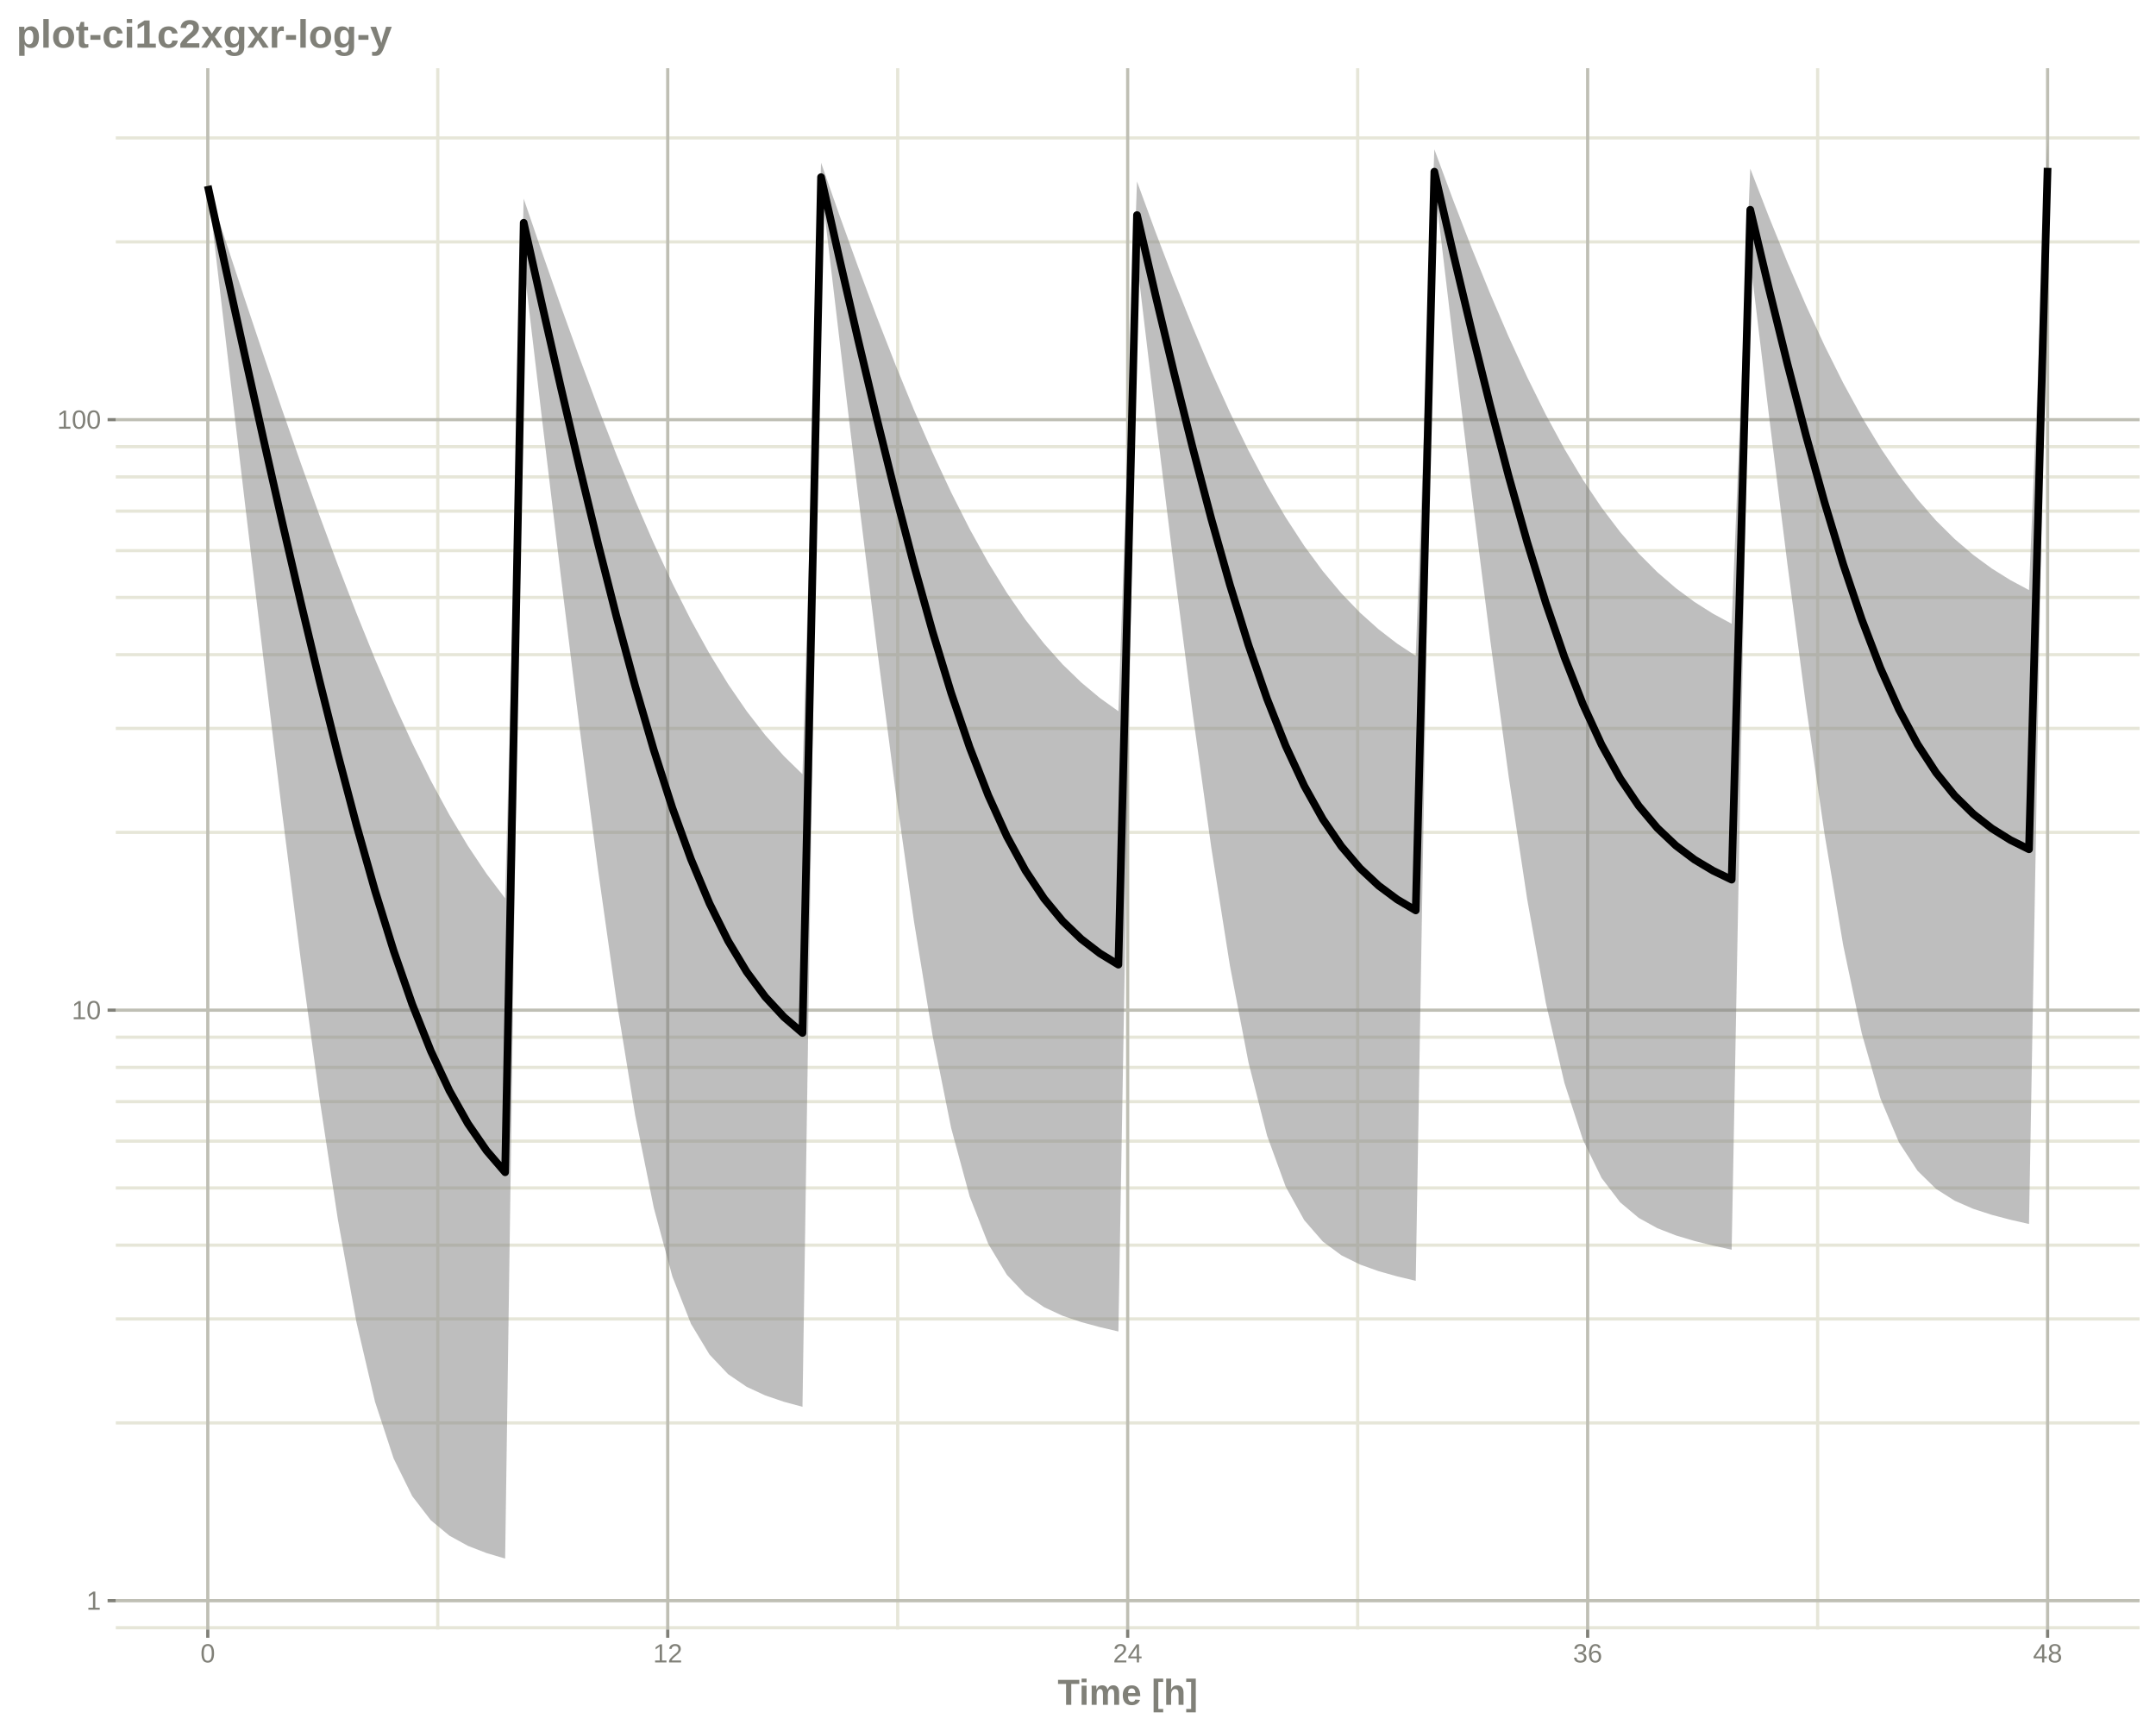
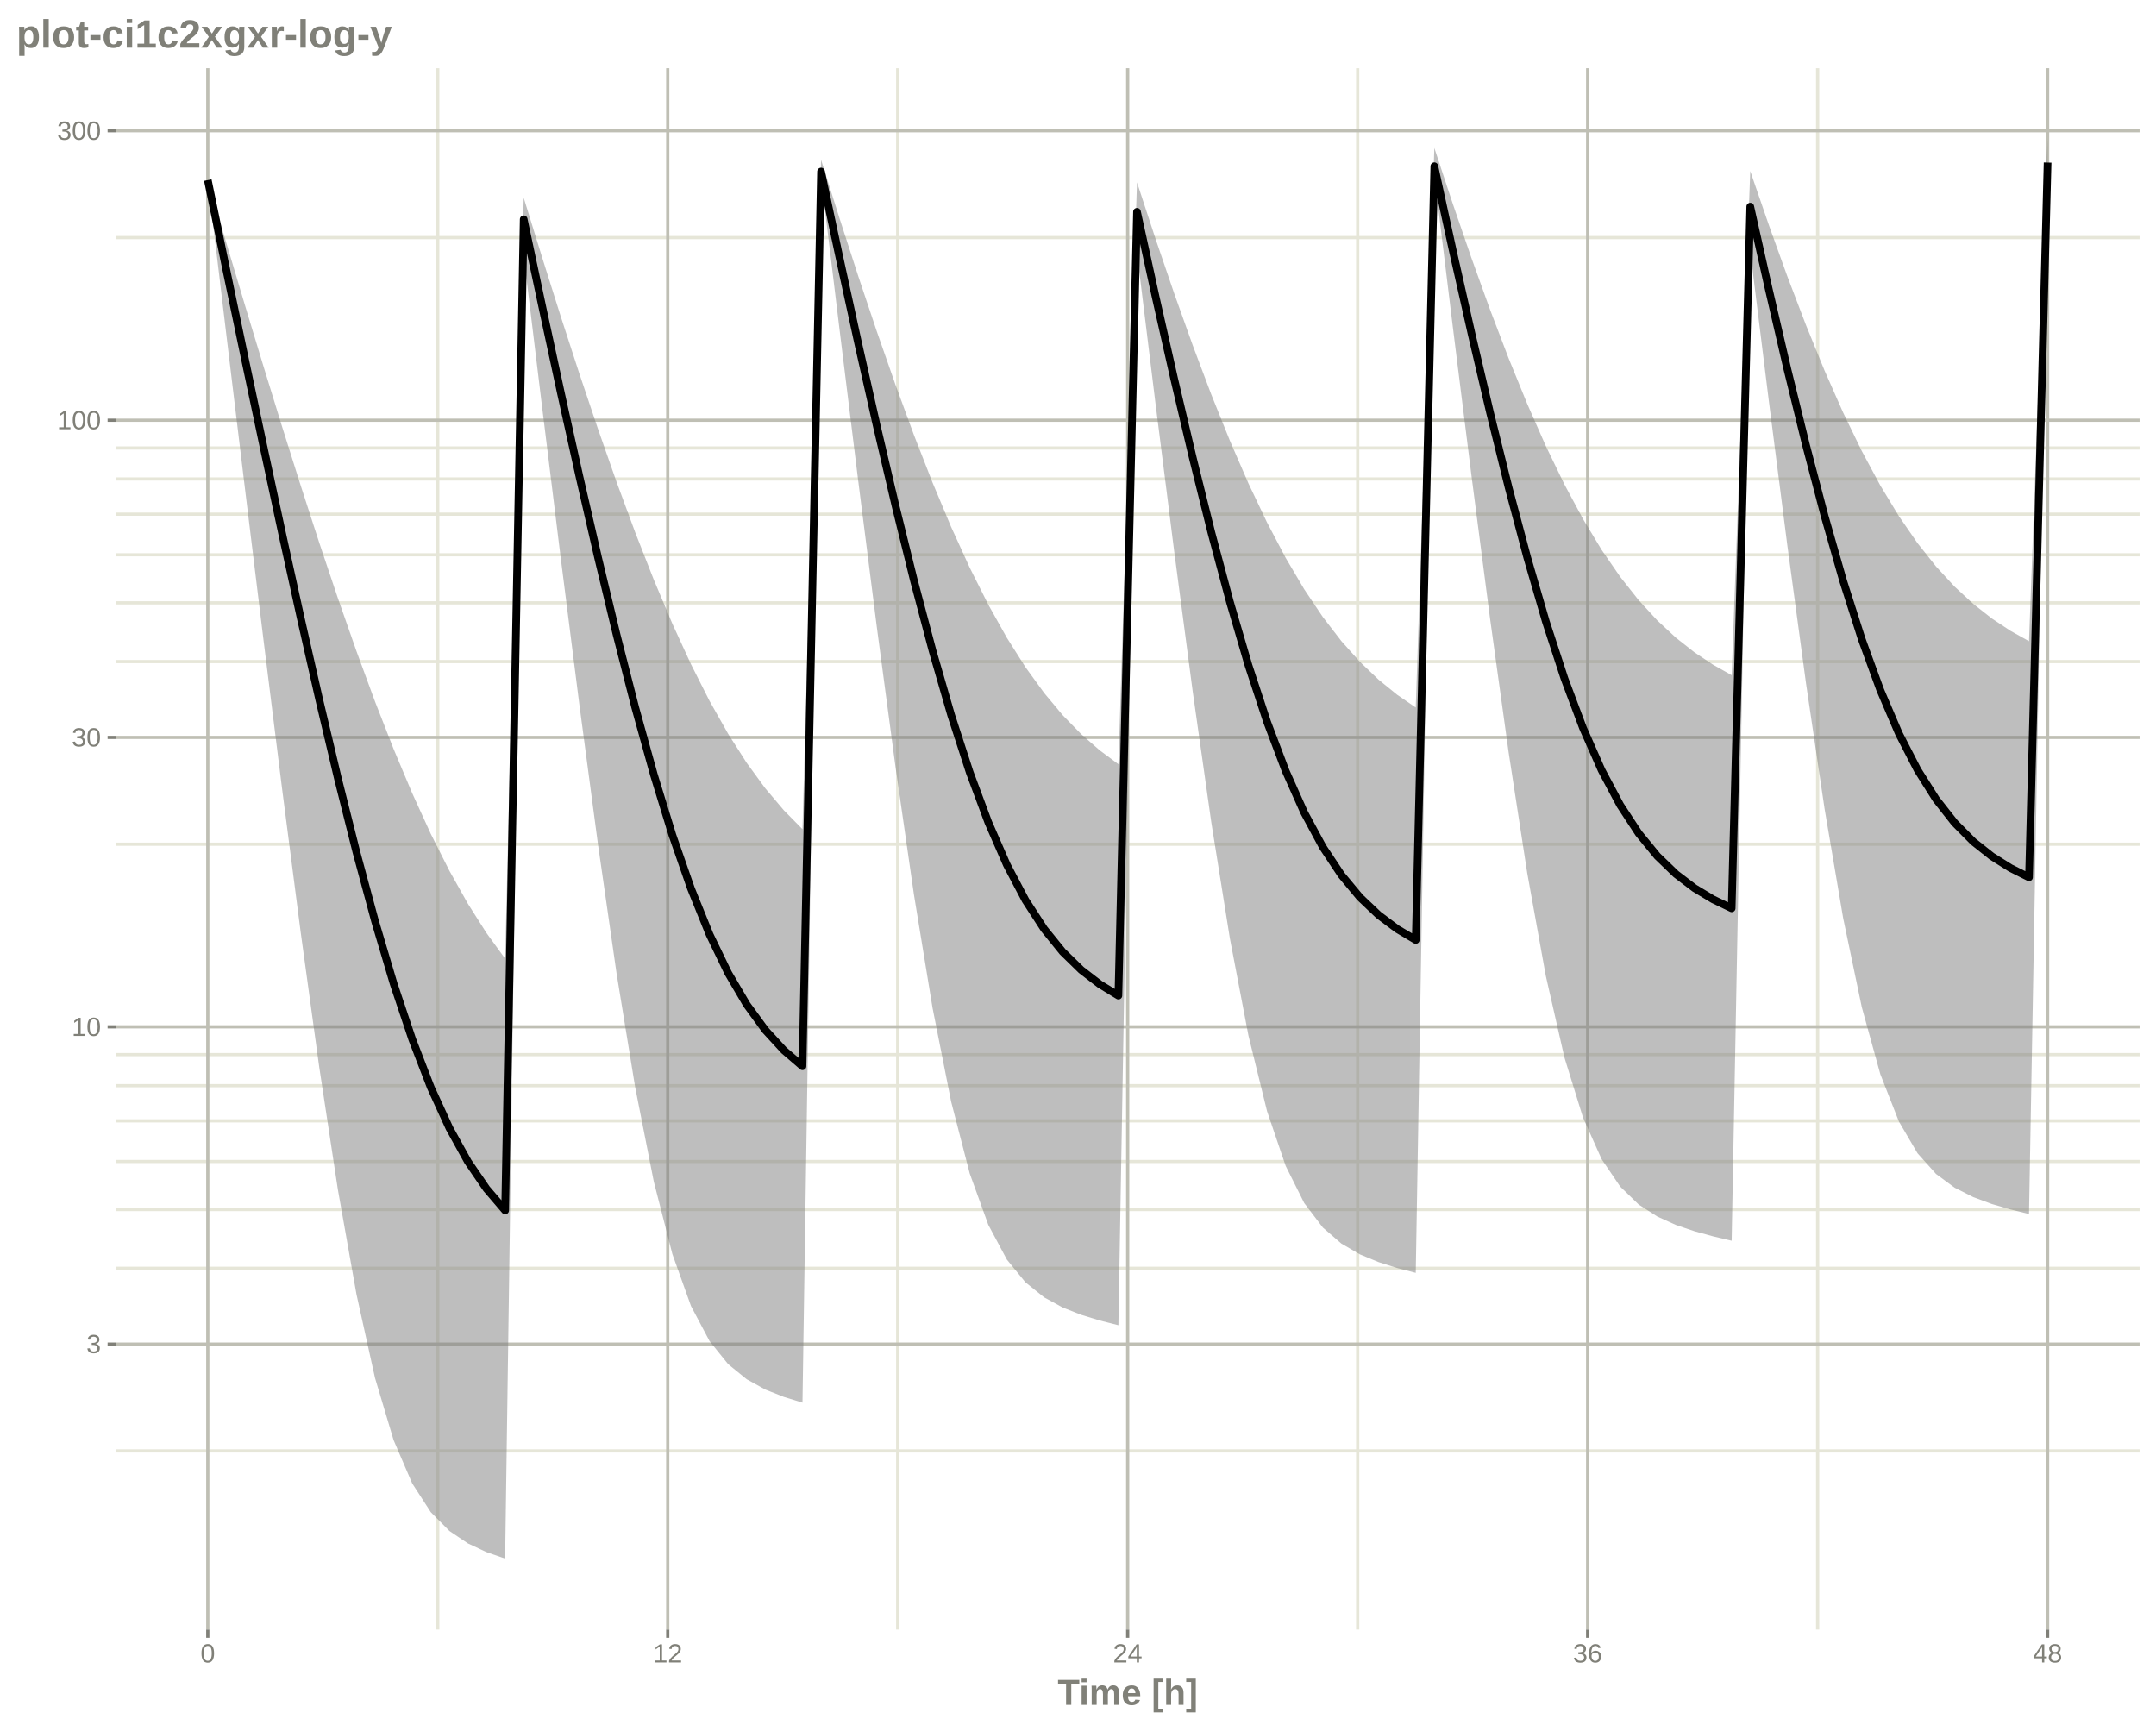
<svg xmlns="http://www.w3.org/2000/svg" viewBox="0 0 720.00 576.00">
  <defs>
    <style type="text/css">
    line, polyline, polygon, path, rect, circle {
      fill: none;
      stroke: #000000;
      stroke-linecap: round;
      stroke-linejoin: round;
      stroke-miterlimit: 10.00;
    }
  </style>
  </defs>
  <rect width="100%" height="100%" style="stroke: none; fill: #FFFFFF;" />
  <rect x="0.00" y="0.00" width="720.00" height="576.00" style="stroke-width: 1.07; stroke: #FFFFFF; fill: #FFFFFF;" />
  <defs>
    <clipPath id="cpMzguNjd8NzE0LjUyfDU0NC4xM3wyMi43Nw==">
      <rect x="38.67" y="22.77" width="675.85" height="521.36" />
    </clipPath>
  </defs>
  <rect x="38.67" y="22.77" width="675.85" height="521.36" style="stroke-width: 1.07; stroke: none; fill: #FFFFFF;" clip-path="url(#cpMzguNjd8NzE0LjUyfDU0NC4xM3wyMi43Nw==)" />
-   <polyline points="38.67,543.51 714.52,543.51 " style="stroke-width: 1.07; stroke: #E6E6D8; stroke-linecap: butt;" clip-path="url(#cpMzguNjd8NzE0LjUyfDU0NC4xM3wyMi43Nw==)" />
-   <polyline points="38.67,475.13 714.52,475.13 " style="stroke-width: 1.07; stroke: #E6E6D8; stroke-linecap: butt;" clip-path="url(#cpMzguNjd8NzE0LjUyfDU0NC4xM3wyMi43Nw==)" />
-   <polyline points="38.67,440.41 714.52,440.41 " style="stroke-width: 1.07; stroke: #E6E6D8; stroke-linecap: butt;" clip-path="url(#cpMzguNjd8NzE0LjUyfDU0NC4xM3wyMi43Nw==)" />
-   <polyline points="38.67,415.77 714.52,415.77 " style="stroke-width: 1.07; stroke: #E6E6D8; stroke-linecap: butt;" clip-path="url(#cpMzguNjd8NzE0LjUyfDU0NC4xM3wyMi43Nw==)" />
-   <polyline points="38.67,396.67 714.52,396.67 " style="stroke-width: 1.07; stroke: #E6E6D8; stroke-linecap: butt;" clip-path="url(#cpMzguNjd8NzE0LjUyfDU0NC4xM3wyMi43Nw==)" />
-   <polyline points="38.67,381.05 714.52,381.05 " style="stroke-width: 1.07; stroke: #E6E6D8; stroke-linecap: butt;" clip-path="url(#cpMzguNjd8NzE0LjUyfDU0NC4xM3wyMi43Nw==)" />
-   <polyline points="38.67,367.85 714.52,367.85 " style="stroke-width: 1.07; stroke: #E6E6D8; stroke-linecap: butt;" clip-path="url(#cpMzguNjd8NzE0LjUyfDU0NC4xM3wyMi43Nw==)" />
-   <polyline points="38.67,356.42 714.52,356.42 " style="stroke-width: 1.07; stroke: #E6E6D8; stroke-linecap: butt;" clip-path="url(#cpMzguNjd8NzE0LjUyfDU0NC4xM3wyMi43Nw==)" />
-   <polyline points="38.67,346.33 714.52,346.33 " style="stroke-width: 1.07; stroke: #E6E6D8; stroke-linecap: butt;" clip-path="url(#cpMzguNjd8NzE0LjUyfDU0NC4xM3wyMi43Nw==)" />
-   <polyline points="38.67,277.95 714.52,277.95 " style="stroke-width: 1.07; stroke: #E6E6D8; stroke-linecap: butt;" clip-path="url(#cpMzguNjd8NzE0LjUyfDU0NC4xM3wyMi43Nw==)" />
-   <polyline points="38.67,243.23 714.52,243.23 " style="stroke-width: 1.07; stroke: #E6E6D8; stroke-linecap: butt;" clip-path="url(#cpMzguNjd8NzE0LjUyfDU0NC4xM3wyMi43Nw==)" />
-   <polyline points="38.67,218.60 714.52,218.60 " style="stroke-width: 1.07; stroke: #E6E6D8; stroke-linecap: butt;" clip-path="url(#cpMzguNjd8NzE0LjUyfDU0NC4xM3wyMi43Nw==)" />
-   <polyline points="38.67,199.49 714.52,199.49 " style="stroke-width: 1.07; stroke: #E6E6D8; stroke-linecap: butt;" clip-path="url(#cpMzguNjd8NzE0LjUyfDU0NC4xM3wyMi43Nw==)" />
-   <polyline points="38.67,183.87 714.52,183.87 " style="stroke-width: 1.07; stroke: #E6E6D8; stroke-linecap: butt;" clip-path="url(#cpMzguNjd8NzE0LjUyfDU0NC4xM3wyMi43Nw==)" />
-   <polyline points="38.67,170.67 714.52,170.67 " style="stroke-width: 1.07; stroke: #E6E6D8; stroke-linecap: butt;" clip-path="url(#cpMzguNjd8NzE0LjUyfDU0NC4xM3wyMi43Nw==)" />
-   <polyline points="38.67,159.24 714.52,159.24 " style="stroke-width: 1.07; stroke: #E6E6D8; stroke-linecap: butt;" clip-path="url(#cpMzguNjd8NzE0LjUyfDU0NC4xM3wyMi43Nw==)" />
-   <polyline points="38.67,149.15 714.52,149.15 " style="stroke-width: 1.07; stroke: #E6E6D8; stroke-linecap: butt;" clip-path="url(#cpMzguNjd8NzE0LjUyfDU0NC4xM3wyMi43Nw==)" />
-   <polyline points="38.67,80.77 714.52,80.77 " style="stroke-width: 1.07; stroke: #E6E6D8; stroke-linecap: butt;" clip-path="url(#cpMzguNjd8NzE0LjUyfDU0NC4xM3wyMi43Nw==)" />
-   <polyline points="38.67,46.05 714.52,46.05 " style="stroke-width: 1.07; stroke: #E6E6D8; stroke-linecap: butt;" clip-path="url(#cpMzguNjd8NzE0LjUyfDU0NC4xM3wyMi43Nw==)" />
+   <polyline points="38.67,484.48 714.52,484.48 " style="stroke-width: 1.07; stroke: #E6E6D8; stroke-linecap: butt;" clip-path="url(#cpMzguNjd8NzE0LjUyfDU0NC4xM3wyMi43Nw==)" />
+   <polyline points="38.67,423.50 714.52,423.50 " style="stroke-width: 1.07; stroke: #E6E6D8; stroke-linecap: butt;" clip-path="url(#cpMzguNjd8NzE0LjUyfDU0NC4xM3wyMi43Nw==)" />
+   <polyline points="38.67,403.87 714.52,403.87 " style="stroke-width: 1.07; stroke: #E6E6D8; stroke-linecap: butt;" clip-path="url(#cpMzguNjd8NzE0LjUyfDU0NC4xM3wyMi43Nw==)" />
+   <polyline points="38.67,387.83 714.52,387.83 " style="stroke-width: 1.07; stroke: #E6E6D8; stroke-linecap: butt;" clip-path="url(#cpMzguNjd8NzE0LjUyfDU0NC4xM3wyMi43Nw==)" />
+   <polyline points="38.67,374.26 714.52,374.26 " style="stroke-width: 1.07; stroke: #E6E6D8; stroke-linecap: butt;" clip-path="url(#cpMzguNjd8NzE0LjUyfDU0NC4xM3wyMi43Nw==)" />
+   <polyline points="38.67,362.52 714.52,362.52 " style="stroke-width: 1.07; stroke: #E6E6D8; stroke-linecap: butt;" clip-path="url(#cpMzguNjd8NzE0LjUyfDU0NC4xM3wyMi43Nw==)" />
+   <polyline points="38.67,352.15 714.52,352.15 " style="stroke-width: 1.07; stroke: #E6E6D8; stroke-linecap: butt;" clip-path="url(#cpMzguNjd8NzE0LjUyfDU0NC4xM3wyMi43Nw==)" />
+   <polyline points="38.67,281.90 714.52,281.90 " style="stroke-width: 1.07; stroke: #E6E6D8; stroke-linecap: butt;" clip-path="url(#cpMzguNjd8NzE0LjUyfDU0NC4xM3wyMi43Nw==)" />
+   <polyline points="38.67,220.92 714.52,220.92 " style="stroke-width: 1.07; stroke: #E6E6D8; stroke-linecap: butt;" clip-path="url(#cpMzguNjd8NzE0LjUyfDU0NC4xM3wyMi43Nw==)" />
+   <polyline points="38.67,201.29 714.52,201.29 " style="stroke-width: 1.07; stroke: #E6E6D8; stroke-linecap: butt;" clip-path="url(#cpMzguNjd8NzE0LjUyfDU0NC4xM3wyMi43Nw==)" />
+   <polyline points="38.67,185.25 714.52,185.25 " style="stroke-width: 1.07; stroke: #E6E6D8; stroke-linecap: butt;" clip-path="url(#cpMzguNjd8NzE0LjUyfDU0NC4xM3wyMi43Nw==)" />
+   <polyline points="38.67,171.69 714.52,171.69 " style="stroke-width: 1.07; stroke: #E6E6D8; stroke-linecap: butt;" clip-path="url(#cpMzguNjd8NzE0LjUyfDU0NC4xM3wyMi43Nw==)" />
+   <polyline points="38.67,159.94 714.52,159.94 " style="stroke-width: 1.07; stroke: #E6E6D8; stroke-linecap: butt;" clip-path="url(#cpMzguNjd8NzE0LjUyfDU0NC4xM3wyMi43Nw==)" />
+   <polyline points="38.67,149.58 714.52,149.58 " style="stroke-width: 1.07; stroke: #E6E6D8; stroke-linecap: butt;" clip-path="url(#cpMzguNjd8NzE0LjUyfDU0NC4xM3wyMi43Nw==)" />
+   <polyline points="38.67,79.33 714.52,79.33 " style="stroke-width: 1.07; stroke: #E6E6D8; stroke-linecap: butt;" clip-path="url(#cpMzguNjd8NzE0LjUyfDU0NC4xM3wyMi43Nw==)" />
  <polyline points="146.19,544.13 146.19,22.77 " style="stroke-width: 1.07; stroke: #E6E6D8; stroke-linecap: butt;" clip-path="url(#cpMzguNjd8NzE0LjUyfDU0NC4xM3wyMi43Nw==)" />
  <polyline points="299.79,544.13 299.79,22.77 " style="stroke-width: 1.07; stroke: #E6E6D8; stroke-linecap: butt;" clip-path="url(#cpMzguNjd8NzE0LjUyfDU0NC4xM3wyMi43Nw==)" />
  <polyline points="453.40,544.13 453.40,22.77 " style="stroke-width: 1.07; stroke: #E6E6D8; stroke-linecap: butt;" clip-path="url(#cpMzguNjd8NzE0LjUyfDU0NC4xM3wyMi43Nw==)" />
  <polyline points="607.00,544.13 607.00,22.77 " style="stroke-width: 1.07; stroke: #E6E6D8; stroke-linecap: butt;" clip-path="url(#cpMzguNjd8NzE0LjUyfDU0NC4xM3wyMi43Nw==)" />
-   <polyline points="38.67,534.49 714.52,534.49 " style="stroke-width: 1.07; stroke: #BFBFB4; stroke-linecap: butt;" clip-path="url(#cpMzguNjd8NzE0LjUyfDU0NC4xM3wyMi43Nw==)" />
-   <polyline points="38.67,337.31 714.52,337.31 " style="stroke-width: 1.07; stroke: #BFBFB4; stroke-linecap: butt;" clip-path="url(#cpMzguNjd8NzE0LjUyfDU0NC4xM3wyMi43Nw==)" />
-   <polyline points="38.67,140.13 714.52,140.13 " style="stroke-width: 1.07; stroke: #BFBFB4; stroke-linecap: butt;" clip-path="url(#cpMzguNjd8NzE0LjUyfDU0NC4xM3wyMi43Nw==)" />
+   <polyline points="38.67,448.81 714.52,448.81 " style="stroke-width: 1.07; stroke: #BFBFB4; stroke-linecap: butt;" clip-path="url(#cpMzguNjd8NzE0LjUyfDU0NC4xM3wyMi43Nw==)" />
+   <polyline points="38.67,342.88 714.52,342.88 " style="stroke-width: 1.07; stroke: #BFBFB4; stroke-linecap: butt;" clip-path="url(#cpMzguNjd8NzE0LjUyfDU0NC4xM3wyMi43Nw==)" />
+   <polyline points="38.67,246.23 714.52,246.23 " style="stroke-width: 1.07; stroke: #BFBFB4; stroke-linecap: butt;" clip-path="url(#cpMzguNjd8NzE0LjUyfDU0NC4xM3wyMi43Nw==)" />
+   <polyline points="38.67,140.31 714.52,140.31 " style="stroke-width: 1.07; stroke: #BFBFB4; stroke-linecap: butt;" clip-path="url(#cpMzguNjd8NzE0LjUyfDU0NC4xM3wyMi43Nw==)" />
+   <polyline points="38.67,43.65 714.52,43.65 " style="stroke-width: 1.07; stroke: #BFBFB4; stroke-linecap: butt;" clip-path="url(#cpMzguNjd8NzE0LjUyfDU0NC4xM3wyMi43Nw==)" />
  <polyline points="69.39,544.13 69.39,22.77 " style="stroke-width: 1.07; stroke: #BFBFB4; stroke-linecap: butt;" clip-path="url(#cpMzguNjd8NzE0LjUyfDU0NC4xM3wyMi43Nw==)" />
  <polyline points="222.99,544.13 222.99,22.77 " style="stroke-width: 1.07; stroke: #BFBFB4; stroke-linecap: butt;" clip-path="url(#cpMzguNjd8NzE0LjUyfDU0NC4xM3wyMi43Nw==)" />
  <polyline points="376.59,544.13 376.59,22.77 " style="stroke-width: 1.07; stroke: #BFBFB4; stroke-linecap: butt;" clip-path="url(#cpMzguNjd8NzE0LjUyfDU0NC4xM3wyMi43Nw==)" />
  <polyline points="530.20,544.13 530.20,22.77 " style="stroke-width: 1.07; stroke: #BFBFB4; stroke-linecap: butt;" clip-path="url(#cpMzguNjd8NzE0LjUyfDU0NC4xM3wyMi43Nw==)" />
  <polyline points="683.80,544.13 683.80,22.77 " style="stroke-width: 1.07; stroke: #BFBFB4; stroke-linecap: butt;" clip-path="url(#cpMzguNjd8NzE0LjUyfDU0NC4xM3wyMi43Nw==)" />
-   <polygon points="69.39,62.09 75.59,81.16 81.80,100.00 88.01,118.56 94.21,136.78 100.42,154.59 106.62,171.91 112.83,188.67 119.04,204.76 125.24,220.09 131.45,234.57 137.66,248.11 143.86,260.64 150.07,272.10 156.27,282.48 162.48,291.76 168.69,299.97 174.89,66.35 181.10,84.49 187.30,102.21 193.51,119.42 199.72,136.04 205.92,151.98 212.13,167.14 218.34,181.43 224.54,194.76 230.75,207.07 236.95,218.30 243.16,228.44 249.37,237.49 255.57,245.48 261.78,252.46 267.99,258.52 274.19,54.33 280.40,72.03 286.60,89.22 292.81,105.82 299.02,121.73 305.22,136.86 311.43,151.11 317.63,164.40 323.84,176.67 330.05,187.86 336.25,197.96 342.46,206.96 348.67,214.91 354.87,221.85 361.08,227.87 367.28,233.05 373.49,237.49 379.70,60.59 385.90,77.48 392.11,93.73 398.32,109.24 404.52,123.92 410.73,137.67 416.93,150.43 423.14,162.14 429.35,172.75 435.55,182.27 441.76,190.71 447.96,198.12 454.17,204.56 460.38,210.13 466.58,214.91 472.79,218.99 479.00,49.85 485.20,66.59 491.41,82.67 497.61,97.98 503.82,112.44 510.03,125.96 516.23,138.46 522.44,149.89 528.65,160.24 534.85,169.48 541.06,177.66 547.26,184.83 553.47,191.05 559.68,196.41 565.88,201.00 572.09,204.93 578.29,208.28 584.50,56.31 590.71,72.34 596.91,87.59 603.12,101.99 609.33,115.43 615.53,127.86 621.74,139.22 627.94,149.48 634.15,158.64 640.36,166.75 646.56,173.84 652.77,179.99 658.98,185.29 665.18,189.84 671.39,193.72 677.59,197.03 683.80,46.47 683.80,60.63 677.59,408.71 671.39,407.29 665.18,405.66 658.98,403.65 652.77,400.94 646.56,397.00 640.36,390.94 634.15,381.42 627.94,366.70 621.74,345.08 615.53,315.60 609.33,278.63 603.12,235.62 596.91,188.37 590.71,138.44 584.50,86.90 578.29,417.29 572.09,415.92 565.88,414.38 559.68,412.53 553.47,410.11 547.26,406.68 541.06,401.48 534.85,393.35 528.65,380.66 522.44,361.60 516.23,334.89 510.03,300.41 503.82,259.30 497.61,213.33 491.41,164.18 485.20,113.11 479.00,60.92 472.79,427.68 466.58,426.20 460.38,424.46 454.17,422.24 447.96,419.16 441.76,414.57 435.55,407.43 429.35,396.24 423.14,379.19 416.93,354.76 410.73,322.44 404.52,283.07 398.32,238.32 392.11,189.94 385.90,139.32 379.70,87.39 373.49,444.59 367.28,443.14 361.08,441.46 354.87,439.36 348.67,436.48 342.46,432.24 336.25,425.69 330.05,415.40 323.84,399.59 317.63,376.63 311.43,345.78 305.22,307.64 299.02,263.76 292.81,215.94 286.60,165.67 280.40,113.93 274.19,61.37 267.99,469.75 261.78,468.07 255.57,465.96 249.37,463.09 243.16,458.86 236.95,452.32 230.75,442.04 224.54,426.25 218.34,403.32 212.13,372.50 205.92,334.38 199.72,290.52 193.51,242.71 187.30,192.44 181.10,140.71 174.89,88.16 168.69,520.43 162.48,518.59 156.27,516.19 150.07,512.78 143.86,507.63 137.66,499.57 131.45,486.99 125.24,468.08 119.04,441.54 112.83,407.21 106.62,366.22 100.42,320.34 94.21,271.25 88.01,220.21 81.80,168.04 75.59,115.24 69.39,62.09 " style="stroke-width: 0.75; stroke: none; fill: #7F7F7F; fill-opacity: 0.50;" clip-path="url(#cpMzguNjd8NzE0LjUyfDU0NC4xM3wyMi43Nw==)" />
-   <polyline points="69.39,62.09 75.59,81.16 81.80,100.00 88.01,118.56 94.21,136.78 100.42,154.59 106.62,171.91 112.83,188.67 119.04,204.76 125.24,220.09 131.45,234.57 137.66,248.11 143.86,260.64 150.07,272.10 156.27,282.48 162.48,291.76 168.69,299.97 174.89,66.35 181.10,84.49 187.30,102.21 193.51,119.42 199.72,136.04 205.92,151.98 212.13,167.14 218.34,181.43 224.54,194.76 230.75,207.07 236.95,218.30 243.16,228.44 249.37,237.49 255.57,245.48 261.78,252.46 267.99,258.52 274.19,54.33 280.40,72.03 286.60,89.22 292.81,105.82 299.02,121.73 305.22,136.86 311.43,151.11 317.63,164.40 323.84,176.67 330.05,187.86 336.25,197.96 342.46,206.96 348.67,214.91 354.87,221.85 361.08,227.87 367.28,233.05 373.49,237.49 379.70,60.59 385.90,77.48 392.11,93.73 398.32,109.24 404.52,123.92 410.73,137.67 416.93,150.43 423.14,162.14 429.35,172.75 435.55,182.27 441.76,190.71 447.96,198.12 454.17,204.56 460.38,210.13 466.58,214.91 472.79,218.99 479.00,49.85 485.20,66.59 491.41,82.67 497.61,97.98 503.82,112.44 510.03,125.96 516.23,138.46 522.44,149.89 528.65,160.24 534.85,169.48 541.06,177.66 547.26,184.83 553.47,191.05 559.68,196.41 565.88,201.00 572.09,204.93 578.29,208.28 584.50,56.31 590.71,72.34 596.91,87.59 603.12,101.99 609.33,115.43 615.53,127.86 621.74,139.22 627.94,149.48 634.15,158.64 640.36,166.75 646.56,173.84 652.77,179.99 658.98,185.29 665.18,189.84 671.39,193.72 677.59,197.03 683.80,46.47 " style="stroke-width: 1.07; stroke: none;" clip-path="url(#cpMzguNjd8NzE0LjUyfDU0NC4xM3wyMi43Nw==)" />
-   <polyline points="683.80,60.63 677.59,408.71 671.39,407.29 665.18,405.66 658.98,403.65 652.77,400.94 646.56,397.00 640.36,390.94 634.15,381.42 627.94,366.70 621.74,345.08 615.53,315.60 609.33,278.63 603.12,235.62 596.91,188.37 590.71,138.44 584.50,86.90 578.29,417.29 572.09,415.92 565.88,414.38 559.68,412.53 553.47,410.11 547.26,406.68 541.06,401.48 534.85,393.35 528.65,380.66 522.44,361.60 516.23,334.89 510.03,300.41 503.82,259.30 497.61,213.33 491.41,164.18 485.20,113.11 479.00,60.92 472.79,427.68 466.58,426.20 460.38,424.46 454.17,422.24 447.96,419.16 441.76,414.57 435.55,407.43 429.35,396.24 423.14,379.19 416.93,354.76 410.73,322.44 404.52,283.07 398.32,238.32 392.11,189.94 385.90,139.32 379.70,87.39 373.49,444.59 367.28,443.14 361.08,441.46 354.87,439.36 348.67,436.48 342.46,432.24 336.25,425.69 330.05,415.40 323.84,399.59 317.63,376.63 311.43,345.78 305.22,307.64 299.02,263.76 292.81,215.94 286.60,165.67 280.40,113.93 274.19,61.37 267.99,469.75 261.78,468.07 255.57,465.96 249.37,463.09 243.16,458.86 236.95,452.32 230.75,442.04 224.54,426.25 218.34,403.32 212.13,372.50 205.92,334.38 199.72,290.52 193.51,242.71 187.30,192.44 181.10,140.71 174.89,88.16 168.69,520.43 162.48,518.59 156.27,516.19 150.07,512.78 143.86,507.63 137.66,499.57 131.45,486.99 125.24,468.08 119.04,441.54 112.83,407.21 106.62,366.22 100.42,320.34 94.21,271.25 88.01,220.21 81.80,168.04 75.59,115.24 69.39,62.09 " style="stroke-width: 1.07; stroke: none;" clip-path="url(#cpMzguNjd8NzE0LjUyfDU0NC4xM3wyMi43Nw==)" />
-   <polyline points="69.39,62.09 75.59,90.60 81.80,118.86 88.01,146.77 94.21,174.20 100.42,201.01 106.62,226.99 112.83,251.90 119.04,275.48 125.24,297.42 131.45,317.45 137.66,335.33 143.86,350.91 150.07,364.17 156.27,375.21 162.48,384.21 168.69,391.44 174.89,74.38 181.10,102.14 187.30,129.38 193.51,155.94 199.72,181.59 205.92,206.08 212.13,229.14 218.34,250.46 224.54,269.79 230.75,286.90 236.95,301.70 243.16,314.20 249.37,324.52 255.57,332.89 261.78,339.59 267.99,344.92 274.19,59.15 280.40,86.68 286.60,113.61 292.81,139.75 299.02,164.87 305.22,188.71 311.43,210.96 317.63,231.35 323.84,249.62 330.05,265.62 336.25,279.29 342.46,290.70 348.67,300.05 354.87,307.57 361.08,313.57 367.28,318.33 373.49,322.12 379.70,71.81 385.90,98.65 392.11,124.67 398.32,149.63 404.52,173.27 410.73,195.28 416.93,215.39 423.14,233.36 429.35,249.05 435.55,262.40 441.76,273.53 447.96,282.61 454.17,289.91 460.38,295.72 466.58,300.33 472.79,304.00 479.00,57.32 485.20,84.19 491.41,110.26 497.61,135.29 503.82,159.00 510.03,181.10 516.23,201.32 522.44,219.41 528.65,235.21 534.85,248.69 541.06,259.92 547.26,269.10 553.47,276.49 559.68,282.37 565.88,287.04 572.09,290.75 578.29,293.73 584.50,70.04 590.71,96.26 596.91,121.48 603.12,145.43 609.33,167.83 615.53,188.38 621.74,206.84 627.94,223.03 634.15,236.90 640.36,248.50 646.56,258.01 652.77,265.67 658.98,271.79 665.18,276.64 671.39,280.50 677.59,283.59 683.80,56.05 " style="stroke-width: 2.56; stroke-linecap: butt;" clip-path="url(#cpMzguNjd8NzE0LjUyfDU0NC4xM3wyMi43Nw==)" />
+   <polygon points="69.39,60.13 75.59,81.14 81.80,101.91 88.01,122.38 94.21,142.48 100.42,162.14 106.62,181.25 112.83,199.72 119.04,217.43 125.24,234.27 131.45,250.12 137.66,264.87 143.86,278.44 150.07,290.75 156.27,301.79 162.48,311.57 168.69,320.11 174.89,66.04 181.10,86.13 187.30,105.77 193.51,124.86 199.72,143.30 205.92,160.98 212.13,177.78 218.34,193.58 224.54,208.28 230.75,221.79 236.95,234.05 243.16,245.03 249.37,254.75 255.57,263.24 261.78,270.58 267.99,276.88 274.19,53.36 280.40,73.03 286.60,92.17 292.81,110.67 299.02,128.41 305.22,145.28 311.43,161.16 317.63,175.95 323.84,189.55 330.05,201.90 336.25,212.98 342.46,222.78 348.67,231.36 354.87,238.79 361.08,245.15 367.28,250.57 373.49,255.17 379.70,60.89 385.90,79.76 392.11,97.94 398.32,115.31 404.52,131.75 410.73,147.16 416.93,161.43 423.14,174.48 429.35,186.27 435.55,196.77 441.76,206.03 447.96,214.08 454.17,221.02 460.38,226.95 466.58,231.99 472.79,236.25 479.00,49.41 485.20,68.16 491.41,86.20 497.61,103.41 503.82,119.67 510.03,134.88 516.23,148.93 522.44,161.75 528.65,173.30 534.85,183.58 541.06,192.60 547.26,200.44 553.47,207.19 559.68,212.95 565.88,217.83 572.09,221.96 578.29,225.45 584.50,57.12 590.71,75.14 596.91,92.34 603.12,108.58 609.33,123.77 615.53,137.79 621.74,150.59 627.94,162.12 634.15,172.36 640.36,181.37 646.56,189.18 652.77,195.91 658.98,201.65 665.18,206.52 671.39,210.63 677.59,214.11 683.80,46.47 683.80,58.44 677.59,405.38 671.39,403.84 665.18,402.03 658.98,399.73 652.77,396.59 646.56,392.02 640.36,385.09 634.15,374.51 627.94,358.70 621.74,336.28 615.53,306.60 609.33,270.12 603.12,228.17 596.91,182.31 590.71,133.91 584.50,83.95 578.29,414.30 572.09,412.83 565.88,411.13 559.68,409.03 553.47,406.22 547.26,402.22 541.06,396.21 534.85,387.03 528.65,373.17 522.44,353.10 516.23,325.88 510.03,291.58 503.82,251.30 497.61,206.60 491.41,158.93 485.20,109.41 479.00,58.78 472.79,425.02 466.58,423.40 460.38,421.43 454.17,418.86 447.96,415.25 441.76,409.89 435.55,401.72 429.35,389.30 423.14,371.06 416.93,345.84 410.73,313.41 404.52,274.62 398.32,230.97 392.11,183.99 385.90,134.89 379.70,84.51 373.49,442.51 367.28,440.93 361.08,439.03 354.87,436.58 348.67,433.19 342.46,428.19 336.25,420.59 330.05,408.99 323.84,391.84 317.63,367.85 311.43,336.60 305.22,298.80 299.02,255.86 292.81,209.35 286.60,160.54 280.40,110.33 274.19,59.30 267.99,468.36 261.78,466.45 255.57,463.98 249.37,460.55 243.16,455.50 236.95,447.80 230.75,436.08 224.54,418.75 218.34,394.56 212.13,363.12 205.92,325.15 199.72,282.10 193.51,235.51 187.30,186.66 181.10,136.43 174.89,85.38 168.69,520.43 162.48,518.27 156.27,515.37 150.07,511.20 143.86,504.93 137.66,495.34 131.45,480.90 125.24,460.14 119.04,432.17 112.83,397.20 106.62,356.41 100.42,311.35 94.21,263.46 88.01,213.81 81.80,163.11 75.59,111.80 69.39,60.13 " style="stroke-width: 0.75; stroke: none; fill: #7F7F7F; fill-opacity: 0.50;" clip-path="url(#cpMzguNjd8NzE0LjUyfDU0NC4xM3wyMi43Nw==)" />
+   <polyline points="69.39,60.13 75.59,81.14 81.80,101.91 88.01,122.38 94.21,142.48 100.42,162.14 106.62,181.25 112.83,199.72 119.04,217.43 125.24,234.27 131.45,250.12 137.66,264.87 143.86,278.44 150.07,290.75 156.27,301.79 162.48,311.57 168.69,320.11 174.89,66.04 181.10,86.13 187.30,105.77 193.51,124.86 199.72,143.30 205.92,160.98 212.13,177.78 218.34,193.58 224.54,208.28 230.75,221.79 236.95,234.05 243.16,245.03 249.37,254.75 255.57,263.24 261.78,270.58 267.99,276.88 274.19,53.36 280.40,73.03 286.60,92.17 292.81,110.67 299.02,128.41 305.22,145.28 311.43,161.16 317.63,175.95 323.84,189.55 330.05,201.90 336.25,212.98 342.46,222.78 348.67,231.36 354.87,238.79 361.08,245.15 367.28,250.57 373.49,255.17 379.70,60.89 385.90,79.76 392.11,97.94 398.32,115.31 404.52,131.75 410.73,147.16 416.93,161.43 423.14,174.48 429.35,186.27 435.55,196.77 441.76,206.03 447.96,214.08 454.17,221.02 460.38,226.95 466.58,231.99 472.79,236.25 479.00,49.41 485.20,68.16 491.41,86.20 497.61,103.41 503.82,119.67 510.03,134.88 516.23,148.93 522.44,161.75 528.65,173.30 534.85,183.58 541.06,192.60 547.26,200.44 553.47,207.19 559.68,212.95 565.88,217.83 572.09,221.96 578.29,225.45 584.50,57.12 590.71,75.14 596.91,92.34 603.12,108.58 609.33,123.77 615.53,137.79 621.74,150.59 627.94,162.12 634.15,172.36 640.36,181.37 646.56,189.18 652.77,195.91 658.98,201.65 665.18,206.52 671.39,210.63 677.59,214.11 683.80,46.47 " style="stroke-width: 1.07; stroke: none;" clip-path="url(#cpMzguNjd8NzE0LjUyfDU0NC4xM3wyMi43Nw==)" />
+   <polyline points="683.80,58.44 677.59,405.38 671.39,403.84 665.18,402.03 658.98,399.73 652.77,396.59 646.56,392.02 640.36,385.09 634.15,374.51 627.94,358.70 621.74,336.28 615.53,306.60 609.33,270.12 603.12,228.17 596.91,182.31 590.71,133.91 584.50,83.95 578.29,414.30 572.09,412.83 565.88,411.13 559.68,409.03 553.47,406.22 547.26,402.22 541.06,396.21 534.85,387.03 528.65,373.17 522.44,353.10 516.23,325.88 510.03,291.58 503.82,251.30 497.61,206.60 491.41,158.93 485.20,109.41 479.00,58.78 472.79,425.02 466.58,423.40 460.38,421.43 454.17,418.86 447.96,415.25 441.76,409.89 435.55,401.72 429.35,389.30 423.14,371.06 416.93,345.84 410.73,313.41 404.52,274.62 398.32,230.97 392.11,183.99 385.90,134.89 379.70,84.51 373.49,442.51 367.28,440.93 361.08,439.03 354.87,436.58 348.67,433.19 342.46,428.19 336.25,420.59 330.05,408.99 323.84,391.84 317.63,367.85 311.43,336.60 305.22,298.80 299.02,255.86 292.81,209.35 286.60,160.54 280.40,110.33 274.19,59.30 267.99,468.36 261.78,466.45 255.57,463.98 249.37,460.55 243.16,455.50 236.95,447.80 230.75,436.08 224.54,418.75 218.34,394.56 212.13,363.12 205.92,325.15 199.72,282.10 193.51,235.51 187.30,186.66 181.10,136.43 174.89,85.38 168.69,520.43 162.48,518.27 156.27,515.37 150.07,511.20 143.86,504.93 137.66,495.34 131.45,480.90 125.24,460.14 119.04,432.17 112.83,397.20 106.62,356.41 100.42,311.35 94.21,263.46 88.01,213.81 81.80,163.11 75.59,111.80 69.39,60.13 " style="stroke-width: 1.07; stroke: none;" clip-path="url(#cpMzguNjd8NzE0LjUyfDU0NC4xM3wyMi43Nw==)" />
+   <polyline points="69.39,60.13 75.59,90.14 81.80,119.88 88.01,149.26 94.21,178.14 100.42,206.35 106.62,233.68 112.83,259.87 119.04,284.60 125.24,307.57 131.45,328.45 137.66,347.01 143.86,363.09 150.07,376.67 156.27,387.88 162.48,396.95 168.69,404.19 174.89,73.23 181.10,102.47 187.30,131.18 193.51,159.16 199.72,186.18 205.92,211.98 212.13,236.23 218.34,258.61 224.54,278.84 230.75,296.68 236.95,312.02 243.16,324.89 249.37,335.45 255.57,343.95 261.78,350.71 267.99,356.04 274.19,57.28 280.40,86.30 286.60,114.69 292.81,142.26 299.02,168.76 305.22,193.89 311.43,217.32 317.63,238.75 323.84,257.90 330.05,274.60 336.25,288.80 342.46,300.58 348.67,310.16 354.87,317.82 361.08,323.88 367.28,328.66 373.49,332.45 379.70,70.72 385.90,99.03 392.11,126.49 398.32,152.83 404.52,177.78 410.73,200.99 416.93,222.16 423.14,241.03 429.35,257.44 435.55,271.34 441.76,282.85 447.96,292.18 454.17,299.64 460.38,305.53 466.58,310.19 472.79,313.87 479.00,55.50 485.20,83.86 491.41,111.38 497.61,137.81 503.82,162.86 510.03,186.19 516.23,207.51 522.44,226.53 528.65,243.10 534.85,257.16 541.06,268.82 547.26,278.29 553.47,285.86 559.68,291.85 565.88,296.57 572.09,300.31 578.29,303.30 584.50,68.99 590.71,96.68 596.91,123.32 603.12,148.64 609.33,172.30 615.53,194.00 621.74,213.45 627.94,230.46 634.15,244.97 640.36,257.05 646.56,266.88 652.77,274.77 658.98,281.02 665.18,285.94 671.39,289.84 677.59,292.95 683.80,54.27 " style="stroke-width: 2.56; stroke-linecap: butt;" clip-path="url(#cpMzguNjd8NzE0LjUyfDU0NC4xM3wyMi43Nw==)" />
  <defs>
    <clipPath id="cpMC4wMHw3MjAuMDB8NTc2LjAwfDAuMDA=">
      <rect x="0.00" y="0.00" width="720.00" height="576.00" />
    </clipPath>
  </defs>
  <g clip-path="url(#cpMC4wMHw3MjAuMDB8NTc2LjAwfDAuMDA=)">
-     <text x="28.84" y="537.51" style="font-size: 8.80px; fill: #808078; font-family: Liberation Sans;" textLength="4.89px" lengthAdjust="spacingAndGlyphs">1</text>
+     <text x="28.84" y="451.83" style="font-size: 8.80px; fill: #808078; font-family: Liberation Sans;" textLength="4.89px" lengthAdjust="spacingAndGlyphs">3</text>
  </g>
  <g clip-path="url(#cpMC4wMHw3MjAuMDB8NTc2LjAwfDAuMDA=)">
-     <text x="23.95" y="340.33" style="font-size: 8.80px; fill: #808078; font-family: Liberation Sans;" textLength="9.78px" lengthAdjust="spacingAndGlyphs">10</text>
+     <text x="23.95" y="345.91" style="font-size: 8.80px; fill: #808078; font-family: Liberation Sans;" textLength="9.78px" lengthAdjust="spacingAndGlyphs">10</text>
  </g>
  <g clip-path="url(#cpMC4wMHw3MjAuMDB8NTc2LjAwfDAuMDA=)">
-     <text x="19.06" y="143.15" style="font-size: 8.80px; fill: #808078; font-family: Liberation Sans;" textLength="14.67px" lengthAdjust="spacingAndGlyphs">100</text>
+     <text x="23.95" y="249.25" style="font-size: 8.80px; fill: #808078; font-family: Liberation Sans;" textLength="9.78px" lengthAdjust="spacingAndGlyphs">30</text>
  </g>
-   <polyline points="35.93,534.49 38.67,534.49 " style="stroke-width: 1.07; stroke: #808078; stroke-linecap: butt;" clip-path="url(#cpMC4wMHw3MjAuMDB8NTc2LjAwfDAuMDA=)" />
-   <polyline points="35.93,337.31 38.67,337.31 " style="stroke-width: 1.07; stroke: #808078; stroke-linecap: butt;" clip-path="url(#cpMC4wMHw3MjAuMDB8NTc2LjAwfDAuMDA=)" />
-   <polyline points="35.93,140.13 38.67,140.13 " style="stroke-width: 1.07; stroke: #808078; stroke-linecap: butt;" clip-path="url(#cpMC4wMHw3MjAuMDB8NTc2LjAwfDAuMDA=)" />
+   <g clip-path="url(#cpMC4wMHw3MjAuMDB8NTc2LjAwfDAuMDA=)">
+     <text x="19.06" y="143.33" style="font-size: 8.80px; fill: #808078; font-family: Liberation Sans;" textLength="14.67px" lengthAdjust="spacingAndGlyphs">100</text>
+   </g>
+   <g clip-path="url(#cpMC4wMHw3MjAuMDB8NTc2LjAwfDAuMDA=)">
+     <text x="19.06" y="46.68" style="font-size: 8.80px; fill: #808078; font-family: Liberation Sans;" textLength="14.67px" lengthAdjust="spacingAndGlyphs">300</text>
+   </g>
+   <polyline points="35.93,448.81 38.67,448.81 " style="stroke-width: 1.07; stroke: #808078; stroke-linecap: butt;" clip-path="url(#cpMC4wMHw3MjAuMDB8NTc2LjAwfDAuMDA=)" />
+   <polyline points="35.93,342.88 38.67,342.88 " style="stroke-width: 1.07; stroke: #808078; stroke-linecap: butt;" clip-path="url(#cpMC4wMHw3MjAuMDB8NTc2LjAwfDAuMDA=)" />
+   <polyline points="35.93,246.23 38.67,246.23 " style="stroke-width: 1.07; stroke: #808078; stroke-linecap: butt;" clip-path="url(#cpMC4wMHw3MjAuMDB8NTc2LjAwfDAuMDA=)" />
+   <polyline points="35.93,140.31 38.67,140.31 " style="stroke-width: 1.07; stroke: #808078; stroke-linecap: butt;" clip-path="url(#cpMC4wMHw3MjAuMDB8NTc2LjAwfDAuMDA=)" />
+   <polyline points="35.93,43.65 38.67,43.65 " style="stroke-width: 1.07; stroke: #808078; stroke-linecap: butt;" clip-path="url(#cpMC4wMHw3MjAuMDB8NTc2LjAwfDAuMDA=)" />
  <polyline points="69.39,546.87 69.39,544.13 " style="stroke-width: 1.07; stroke: #808078; stroke-linecap: butt;" clip-path="url(#cpMC4wMHw3MjAuMDB8NTc2LjAwfDAuMDA=)" />
  <polyline points="222.99,546.87 222.99,544.13 " style="stroke-width: 1.07; stroke: #808078; stroke-linecap: butt;" clip-path="url(#cpMC4wMHw3MjAuMDB8NTc2LjAwfDAuMDA=)" />
  <polyline points="376.59,546.87 376.59,544.13 " style="stroke-width: 1.07; stroke: #808078; stroke-linecap: butt;" clip-path="url(#cpMC4wMHw3MjAuMDB8NTc2LjAwfDAuMDA=)" />
  <polyline points="530.20,546.87 530.20,544.13 " style="stroke-width: 1.07; stroke: #808078; stroke-linecap: butt;" clip-path="url(#cpMC4wMHw3MjAuMDB8NTc2LjAwfDAuMDA=)" />
  <polyline points="683.80,546.87 683.80,544.13 " style="stroke-width: 1.07; stroke: #808078; stroke-linecap: butt;" clip-path="url(#cpMC4wMHw3MjAuMDB8NTc2LjAwfDAuMDA=)" />
  <g clip-path="url(#cpMC4wMHw3MjAuMDB8NTc2LjAwfDAuMDA=)">
    <text x="66.94" y="555.11" style="font-size: 8.80px; fill: #808078; font-family: Liberation Sans;" textLength="4.89px" lengthAdjust="spacingAndGlyphs">0</text>
  </g>
  <g clip-path="url(#cpMC4wMHw3MjAuMDB8NTc2LjAwfDAuMDA=)">
    <text x="218.10" y="555.11" style="font-size: 8.80px; fill: #808078; font-family: Liberation Sans;" textLength="9.78px" lengthAdjust="spacingAndGlyphs">12</text>
  </g>
  <g clip-path="url(#cpMC4wMHw3MjAuMDB8NTc2LjAwfDAuMDA=)">
    <text x="371.70" y="555.11" style="font-size: 8.80px; fill: #808078; font-family: Liberation Sans;" textLength="9.78px" lengthAdjust="spacingAndGlyphs">24</text>
  </g>
  <g clip-path="url(#cpMC4wMHw3MjAuMDB8NTc2LjAwfDAuMDA=)">
    <text x="525.31" y="555.11" style="font-size: 8.80px; fill: #808078; font-family: Liberation Sans;" textLength="9.78px" lengthAdjust="spacingAndGlyphs">36</text>
  </g>
  <g clip-path="url(#cpMC4wMHw3MjAuMDB8NTc2LjAwfDAuMDA=)">
    <text x="678.91" y="555.11" style="font-size: 8.80px; fill: #808078; font-family: Liberation Sans;" textLength="9.78px" lengthAdjust="spacingAndGlyphs">48</text>
  </g>
  <g clip-path="url(#cpMC4wMHw3MjAuMDB8NTc2LjAwfDAuMDA=)">
    <text x="353.19" y="569.26" style="font-size: 12.10px; font-weight: bold; fill: #808078; font-family: Liberation Sans;" textLength="46.81px" lengthAdjust="spacingAndGlyphs">Time [h]</text>
  </g>
  <g clip-path="url(#cpMC4wMHw3MjAuMDB8NTc2LjAwfDAuMDA=)">
    <text x="5.48" y="15.92" style="font-size: 13.20px; font-weight: bold; fill: #808078; font-family: Liberation Sans;" textLength="125.27px" lengthAdjust="spacingAndGlyphs">plot-ci1c2xgxr-log-y</text>
  </g>
</svg>
